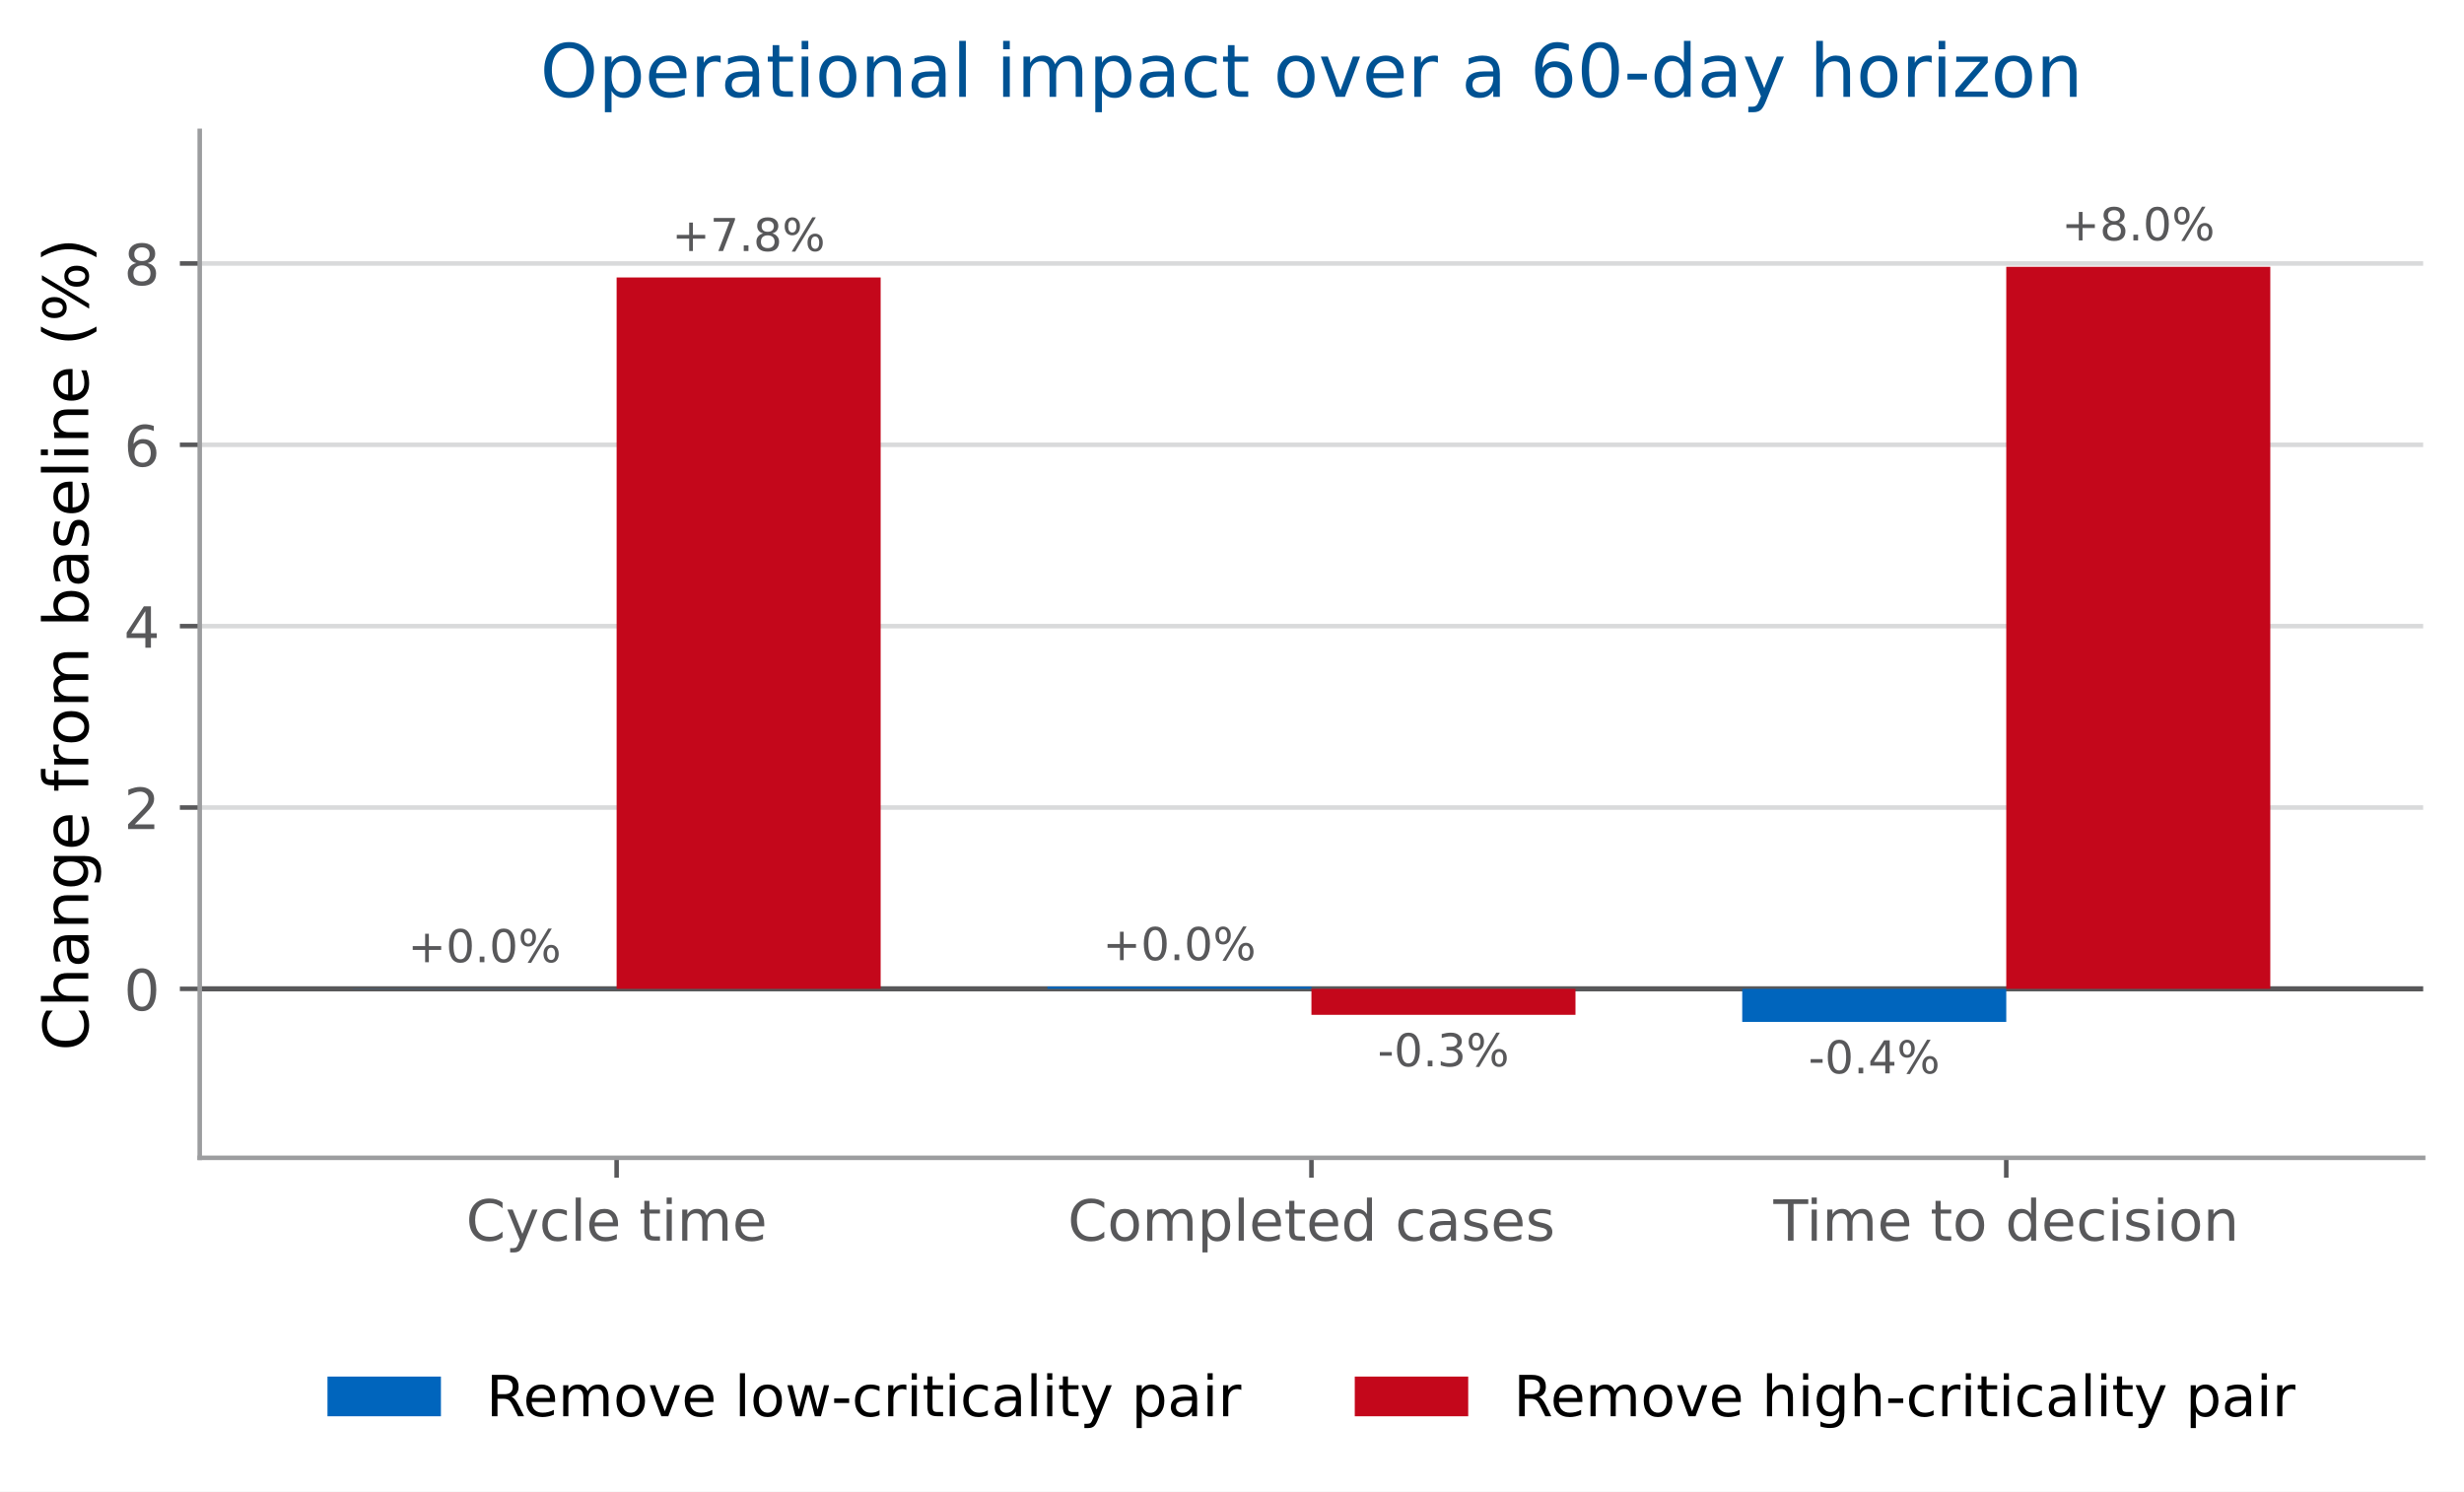
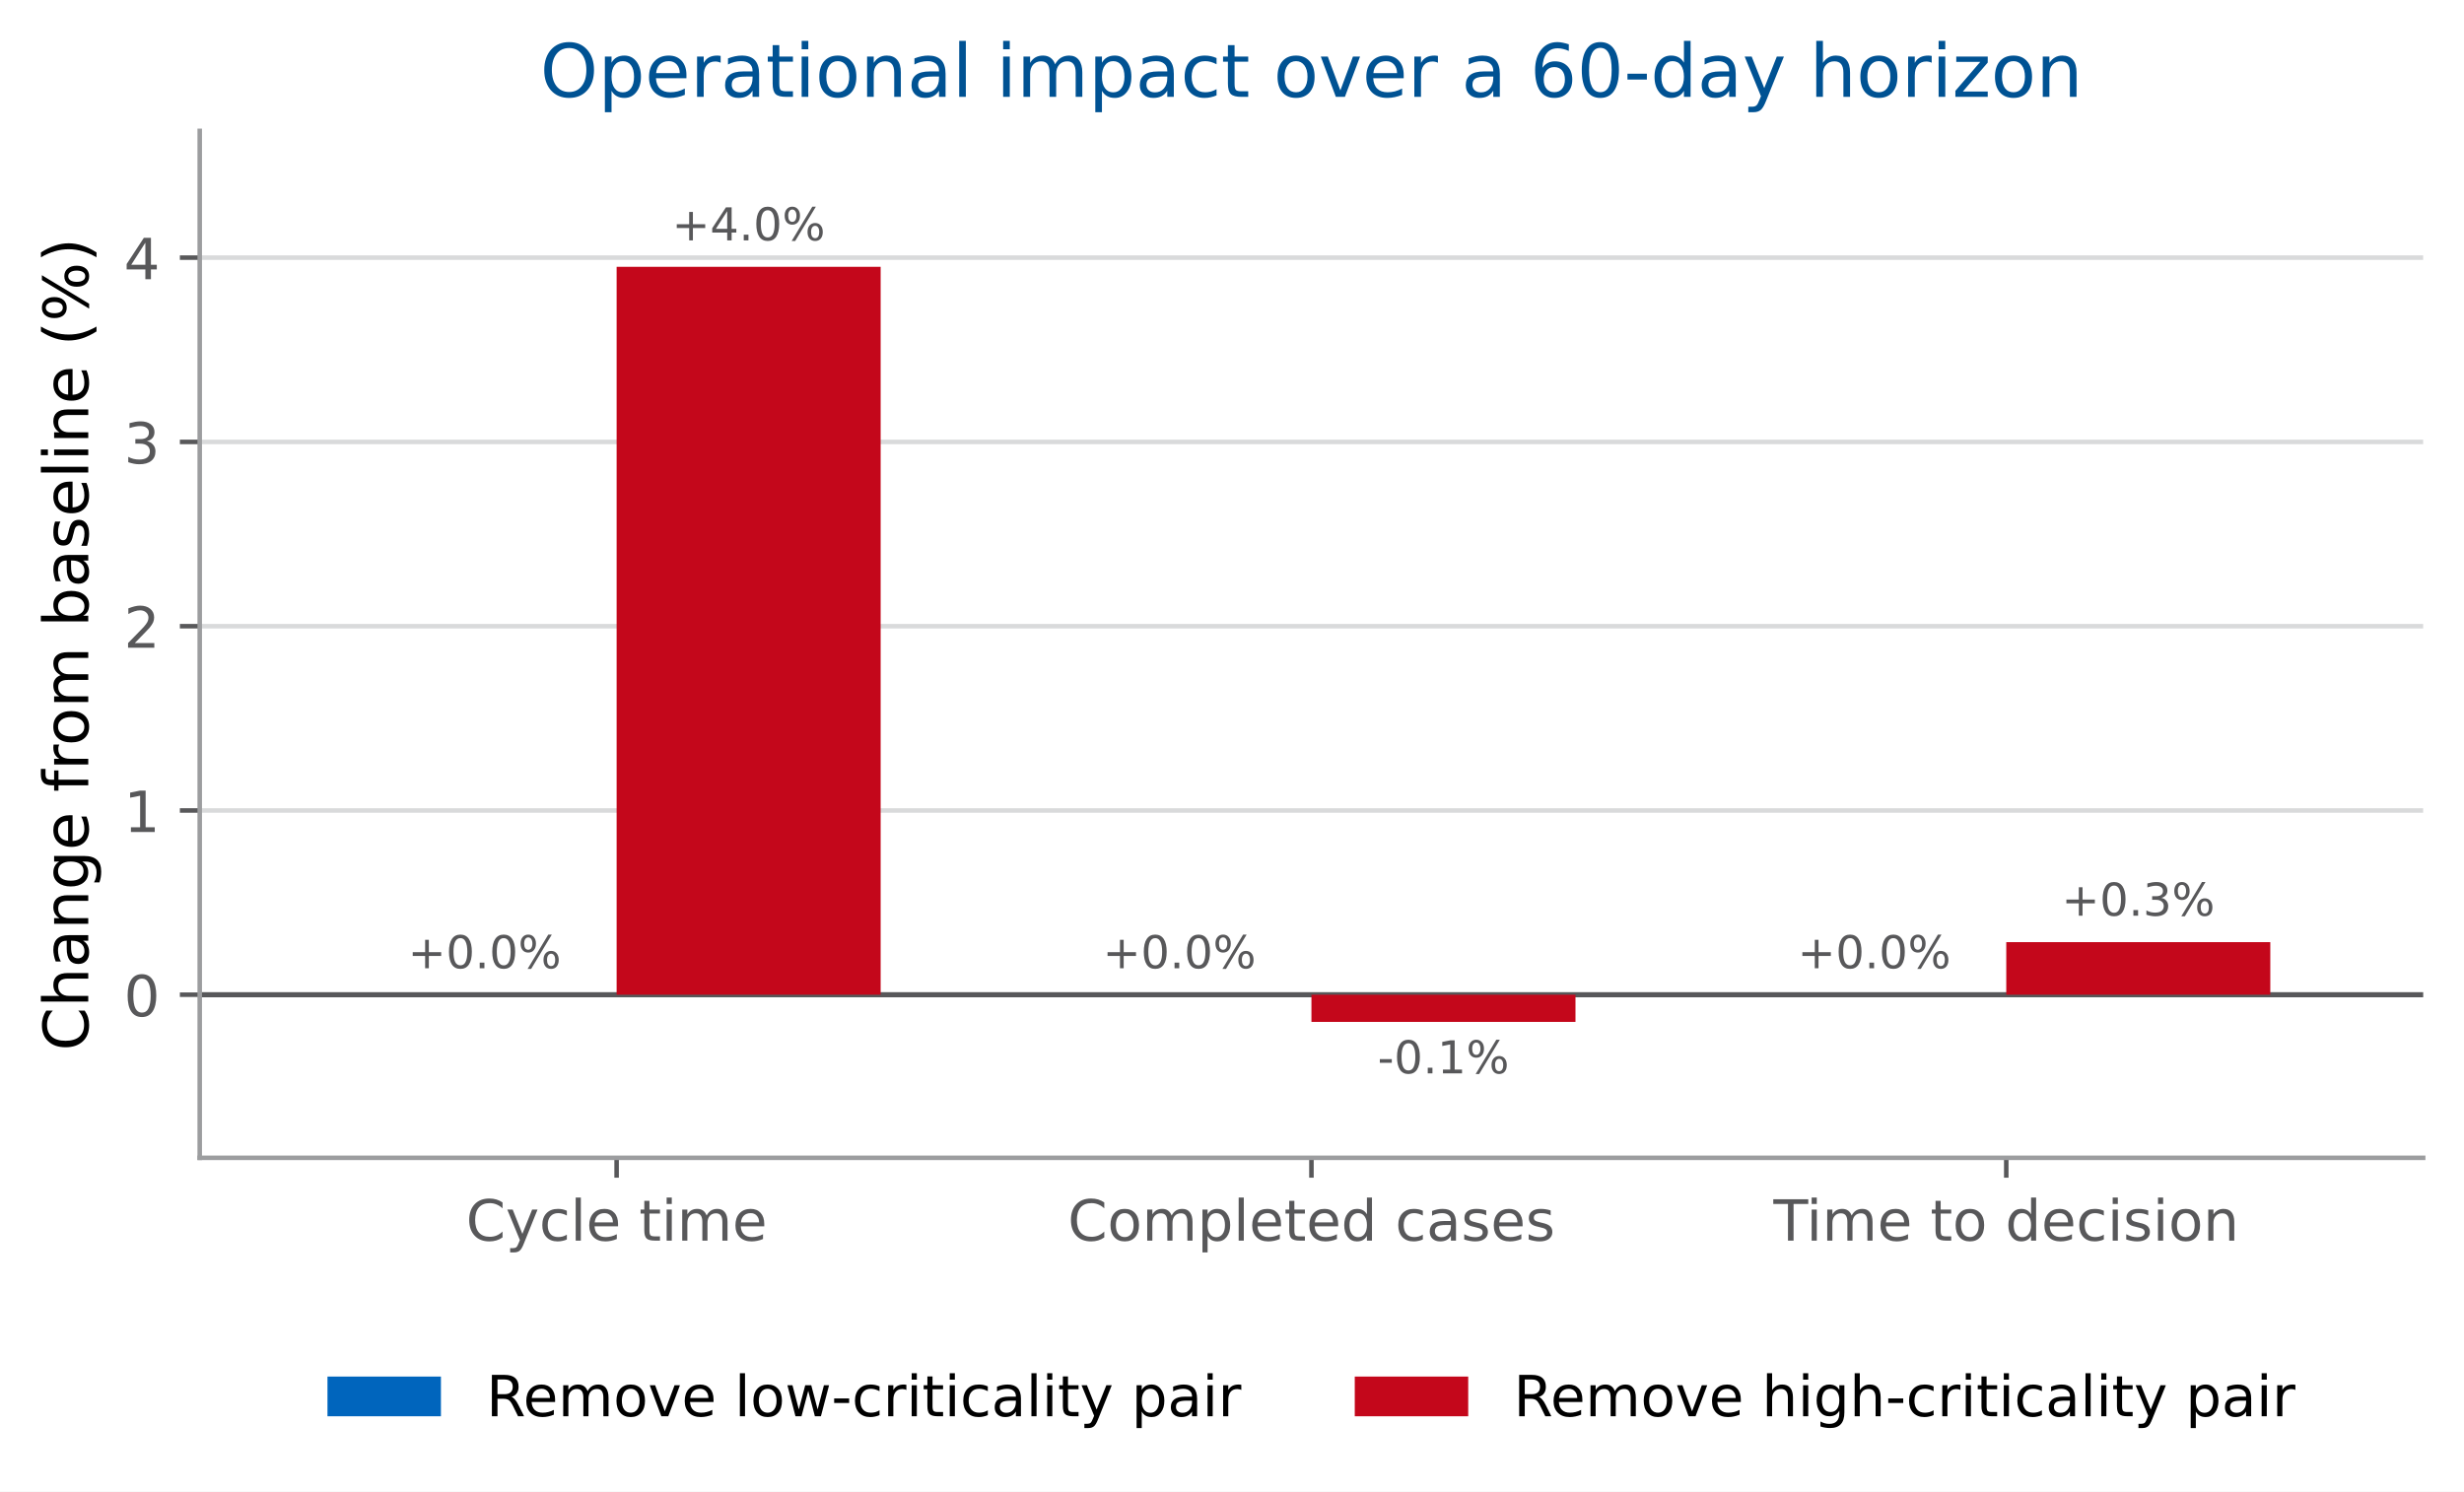
<svg xmlns="http://www.w3.org/2000/svg" xmlns:xlink="http://www.w3.org/1999/xlink" width="434.368pt" height="262.981pt" viewBox="0 0 434.368 262.981" version="1.1">
  <defs>
    <style type="text/css">*{stroke-linejoin: round; stroke-linecap: butt}</style>
  </defs>
  <g id="figure_1">
    <g id="patch_1">
      <path d="M 0 262.981  L 434.368 262.981  L 434.368 0  L 0 0  z " style="fill: #ffffff" />
    </g>
    <g id="axes_1">
      <g id="patch_2">
        <path d="M 35.208 204.134  L 427.168 204.134  L 427.168 23.078  L 35.208 23.078  z " style="fill: #ffffff" />
      </g>
      <g id="matplotlib.axis_1">
        <g id="xtick_1">
          <g id="line2d_1">
            <defs>
-               <path id="m5125114fa9" d="M 0 0  L 0 3.5  " style="stroke: #58585a; stroke-width: 0.8" />
+               <path id="md342ccffca" d="M 0 0  L 0 3.5  " style="stroke: #58585a; stroke-width: 0.8" />
            </defs>
            <g>
-               <use xlink:href="#m5125114fa9" x="108.701" y="204.134" style="fill: #58585a; stroke: #58585a; stroke-width: 0.8" />
+               <use xlink:href="#md342ccffca" x="108.701" y="204.134" style="fill: #58585a; stroke: #58585a; stroke-width: 0.8" />
            </g>
          </g>
          <g id="text_1">
            <text style="font-size: 10px; font-family: 'DejaVu Sans', 'Bitstream Vera Sans', 'Computer Modern Sans Serif', 'Lucida Grande', 'Verdana', 'Geneva', 'Lucid', 'Arial', 'Helvetica', 'Avant Garde', sans-serif; text-anchor: middle; fill: #58585a" x="108.701" y="218.732" transform="rotate(-0 108.7009 218.7324)">Cycle time</text>
          </g>
        </g>
        <g id="xtick_2">
          <g id="line2d_2">
            <g>
-               <use xlink:href="#m5125114fa9" x="231.188" y="204.134" style="fill: #58585a; stroke: #58585a; stroke-width: 0.8" />
+               <use xlink:href="#md342ccffca" x="231.188" y="204.134" style="fill: #58585a; stroke: #58585a; stroke-width: 0.8" />
            </g>
          </g>
          <g id="text_2">
            <text style="font-size: 10px; font-family: 'DejaVu Sans', 'Bitstream Vera Sans', 'Computer Modern Sans Serif', 'Lucida Grande', 'Verdana', 'Geneva', 'Lucid', 'Arial', 'Helvetica', 'Avant Garde', sans-serif; text-anchor: middle; fill: #58585a" x="231.188" y="218.732" transform="rotate(-0 231.1884 218.7324)">Completed cases</text>
          </g>
        </g>
        <g id="xtick_3">
          <g id="line2d_3">
            <g>
-               <use xlink:href="#m5125114fa9" x="353.676" y="204.134" style="fill: #58585a; stroke: #58585a; stroke-width: 0.8" />
+               <use xlink:href="#md342ccffca" x="353.676" y="204.134" style="fill: #58585a; stroke: #58585a; stroke-width: 0.8" />
            </g>
          </g>
          <g id="text_3">
            <text style="font-size: 10px; font-family: 'DejaVu Sans', 'Bitstream Vera Sans', 'Computer Modern Sans Serif', 'Lucida Grande', 'Verdana', 'Geneva', 'Lucid', 'Arial', 'Helvetica', 'Avant Garde', sans-serif; text-anchor: middle; fill: #58585a" x="353.676" y="218.732" transform="rotate(-0 353.6759 218.7324)">Time to decision</text>
          </g>
        </g>
      </g>
      <g id="matplotlib.axis_2">
        <g id="ytick_1">
          <g id="line2d_4">
-             <path d="M 35.208 174.341  L 427.168 174.341  " clip-path="url(#peb3c60a6c9)" style="fill: none; stroke: #d9dadb; stroke-width: 0.8; stroke-linecap: square" />
+             <path d="M 35.208 175.378  L 427.168 175.378  " clip-path="url(#p08b647ea31)" style="fill: none; stroke: #d9dadb; stroke-width: 0.8; stroke-linecap: square" />
          </g>
          <g id="line2d_5">
            <defs>
-               <path id="m7786b2a848" d="M 0 0  L -3.5 0  " style="stroke: #58585a; stroke-width: 0.8" />
+               <path id="mca3c09c43b" d="M 0 0  L -3.5 0  " style="stroke: #58585a; stroke-width: 0.8" />
            </defs>
            <g>
-               <use xlink:href="#m7786b2a848" x="35.208" y="174.341" style="fill: #58585a; stroke: #58585a; stroke-width: 0.8" />
+               <use xlink:href="#mca3c09c43b" x="35.208" y="175.378" style="fill: #58585a; stroke: #58585a; stroke-width: 0.8" />
            </g>
          </g>
          <g id="text_4">
-             <text style="font-size: 10px; font-family: 'DejaVu Sans', 'Bitstream Vera Sans', 'Computer Modern Sans Serif', 'Lucida Grande', 'Verdana', 'Geneva', 'Lucid', 'Arial', 'Helvetica', 'Avant Garde', sans-serif; text-anchor: end; fill: #58585a" x="28.208" y="178.14" transform="rotate(-0 28.20844 178.1403)">0</text>
+             <text style="font-size: 10px; font-family: 'DejaVu Sans', 'Bitstream Vera Sans', 'Computer Modern Sans Serif', 'Lucida Grande', 'Verdana', 'Geneva', 'Lucid', 'Arial', 'Helvetica', 'Avant Garde', sans-serif; text-anchor: end; fill: #58585a" x="28.208" y="179.177" transform="rotate(-0 28.20844 179.177)">0</text>
          </g>
        </g>
        <g id="ytick_2">
          <g id="line2d_6">
-             <path d="M 35.208 142.37  L 427.168 142.37  " clip-path="url(#peb3c60a6c9)" style="fill: none; stroke: #d9dadb; stroke-width: 0.8; stroke-linecap: square" />
+             <path d="M 35.208 142.89  L 427.168 142.89  " clip-path="url(#p08b647ea31)" style="fill: none; stroke: #d9dadb; stroke-width: 0.8; stroke-linecap: square" />
          </g>
          <g id="line2d_7">
            <g>
-               <use xlink:href="#m7786b2a848" x="35.208" y="142.37" style="fill: #58585a; stroke: #58585a; stroke-width: 0.8" />
+               <use xlink:href="#mca3c09c43b" x="35.208" y="142.89" style="fill: #58585a; stroke: #58585a; stroke-width: 0.8" />
            </g>
          </g>
          <g id="text_5">
-             <text style="font-size: 10px; font-family: 'DejaVu Sans', 'Bitstream Vera Sans', 'Computer Modern Sans Serif', 'Lucida Grande', 'Verdana', 'Geneva', 'Lucid', 'Arial', 'Helvetica', 'Avant Garde', sans-serif; text-anchor: end; fill: #58585a" x="28.208" y="146.169" transform="rotate(-0 28.20844 146.1695)">2</text>
+             <text style="font-size: 10px; font-family: 'DejaVu Sans', 'Bitstream Vera Sans', 'Computer Modern Sans Serif', 'Lucida Grande', 'Verdana', 'Geneva', 'Lucid', 'Arial', 'Helvetica', 'Avant Garde', sans-serif; text-anchor: end; fill: #58585a" x="28.208" y="146.689" transform="rotate(-0 28.20844 146.689)">1</text>
          </g>
        </g>
        <g id="ytick_3">
          <g id="line2d_8">
-             <path d="M 35.208 110.399  L 427.168 110.399  " clip-path="url(#peb3c60a6c9)" style="fill: none; stroke: #d9dadb; stroke-width: 0.8; stroke-linecap: square" />
+             <path d="M 35.208 110.402  L 427.168 110.402  " clip-path="url(#p08b647ea31)" style="fill: none; stroke: #d9dadb; stroke-width: 0.8; stroke-linecap: square" />
          </g>
          <g id="line2d_9">
            <g>
-               <use xlink:href="#m7786b2a848" x="35.208" y="110.399" style="fill: #58585a; stroke: #58585a; stroke-width: 0.8" />
+               <use xlink:href="#mca3c09c43b" x="35.208" y="110.402" style="fill: #58585a; stroke: #58585a; stroke-width: 0.8" />
            </g>
          </g>
          <g id="text_6">
-             <text style="font-size: 10px; font-family: 'DejaVu Sans', 'Bitstream Vera Sans', 'Computer Modern Sans Serif', 'Lucida Grande', 'Verdana', 'Geneva', 'Lucid', 'Arial', 'Helvetica', 'Avant Garde', sans-serif; text-anchor: end; fill: #58585a" x="28.208" y="114.199" transform="rotate(-0 28.20844 114.1987)">4</text>
+             <text style="font-size: 10px; font-family: 'DejaVu Sans', 'Bitstream Vera Sans', 'Computer Modern Sans Serif', 'Lucida Grande', 'Verdana', 'Geneva', 'Lucid', 'Arial', 'Helvetica', 'Avant Garde', sans-serif; text-anchor: end; fill: #58585a" x="28.208" y="114.201" transform="rotate(-0 28.20844 114.2009)">2</text>
          </g>
        </g>
        <g id="ytick_4">
          <g id="line2d_10">
-             <path d="M 35.208 78.429  L 427.168 78.429  " clip-path="url(#peb3c60a6c9)" style="fill: none; stroke: #d9dadb; stroke-width: 0.8; stroke-linecap: square" />
+             <path d="M 35.208 77.914  L 427.168 77.914  " clip-path="url(#p08b647ea31)" style="fill: none; stroke: #d9dadb; stroke-width: 0.8; stroke-linecap: square" />
          </g>
          <g id="line2d_11">
            <g>
-               <use xlink:href="#m7786b2a848" x="35.208" y="78.429" style="fill: #58585a; stroke: #58585a; stroke-width: 0.8" />
+               <use xlink:href="#mca3c09c43b" x="35.208" y="77.914" style="fill: #58585a; stroke: #58585a; stroke-width: 0.8" />
            </g>
          </g>
          <g id="text_7">
-             <text style="font-size: 10px; font-family: 'DejaVu Sans', 'Bitstream Vera Sans', 'Computer Modern Sans Serif', 'Lucida Grande', 'Verdana', 'Geneva', 'Lucid', 'Arial', 'Helvetica', 'Avant Garde', sans-serif; text-anchor: end; fill: #58585a" x="28.208" y="82.228" transform="rotate(-0 28.20844 82.22781)">6</text>
+             <text style="font-size: 10px; font-family: 'DejaVu Sans', 'Bitstream Vera Sans', 'Computer Modern Sans Serif', 'Lucida Grande', 'Verdana', 'Geneva', 'Lucid', 'Arial', 'Helvetica', 'Avant Garde', sans-serif; text-anchor: end; fill: #58585a" x="28.208" y="81.713" transform="rotate(-0 28.20844 81.71286)">3</text>
          </g>
        </g>
        <g id="ytick_5">
          <g id="line2d_12">
-             <path d="M 35.208 46.458  L 427.168 46.458  " clip-path="url(#peb3c60a6c9)" style="fill: none; stroke: #d9dadb; stroke-width: 0.8; stroke-linecap: square" />
+             <path d="M 35.208 45.426  L 427.168 45.426  " clip-path="url(#p08b647ea31)" style="fill: none; stroke: #d9dadb; stroke-width: 0.8; stroke-linecap: square" />
          </g>
          <g id="line2d_13">
            <g>
-               <use xlink:href="#m7786b2a848" x="35.208" y="46.458" style="fill: #58585a; stroke: #58585a; stroke-width: 0.8" />
+               <use xlink:href="#mca3c09c43b" x="35.208" y="45.426" style="fill: #58585a; stroke: #58585a; stroke-width: 0.8" />
            </g>
          </g>
          <g id="text_8">
-             <text style="font-size: 10px; font-family: 'DejaVu Sans', 'Bitstream Vera Sans', 'Computer Modern Sans Serif', 'Lucida Grande', 'Verdana', 'Geneva', 'Lucid', 'Arial', 'Helvetica', 'Avant Garde', sans-serif; text-anchor: end; fill: #58585a" x="28.208" y="50.257" transform="rotate(-0 28.20844 50.25697)">8</text>
+             <text style="font-size: 10px; font-family: 'DejaVu Sans', 'Bitstream Vera Sans', 'Computer Modern Sans Serif', 'Lucida Grande', 'Verdana', 'Geneva', 'Lucid', 'Arial', 'Helvetica', 'Avant Garde', sans-serif; text-anchor: end; fill: #58585a" x="28.208" y="49.225" transform="rotate(-0 28.20844 49.2248)">4</text>
          </g>
        </g>
        <g id="text_9">
          <text style="font-size: 11px; font-family: 'DejaVu Sans', 'Bitstream Vera Sans', 'Computer Modern Sans Serif', 'Lucida Grande', 'Verdana', 'Geneva', 'Lucid', 'Arial', 'Helvetica', 'Avant Garde', sans-serif; text-anchor: middle" x="15.558" y="113.606" transform="rotate(-90 15.55828 113.606)">Change from baseline (%)</text>
        </g>
      </g>
      <g id="line2d_14">
-         <path d="M 35.208 174.341  L 427.168 174.341  " clip-path="url(#peb3c60a6c9)" style="fill: none; stroke: #58585a; stroke-width: 0.9; stroke-linecap: square" />
+         <path d="M 35.208 175.378  L 427.168 175.378  " clip-path="url(#p08b647ea31)" style="fill: none; stroke: #58585a; stroke-width: 0.9; stroke-linecap: square" />
      </g>
      <g id="patch_3">
        <path d="M 35.208 204.134  L 35.208 23.078  " style="fill: none; stroke: #9c9d9f; stroke-width: 0.8; stroke-linejoin: miter; stroke-linecap: square" />
      </g>
      <g id="patch_4">
        <path d="M 35.208 204.134  L 427.168 204.134  " style="fill: none; stroke: #9c9d9f; stroke-width: 0.8; stroke-linejoin: miter; stroke-linecap: square" />
      </g>
      <g id="patch_5">
-         <path d="M 62.156 174.341  L 108.701 174.341  L 108.701 174.313  L 62.156 174.313  z " clip-path="url(#peb3c60a6c9)" style="fill: #0065bd" />
+         <path d="M 62.156 175.378  L 108.701 175.378  L 108.701 175.378  L 62.156 175.378  z " clip-path="url(#p08b647ea31)" style="fill: #0065bd" />
      </g>
      <g id="patch_6">
-         <path d="M 184.643 174.341  L 231.188 174.341  L 231.188 173.948  L 184.643 173.948  z " clip-path="url(#peb3c60a6c9)" style="fill: #0065bd" />
+         <path d="M 184.643 175.378  L 231.188 175.378  L 231.188 175.378  L 184.643 175.378  z " clip-path="url(#p08b647ea31)" style="fill: #0065bd" />
      </g>
      <g id="patch_7">
-         <path d="M 307.131 174.341  L 353.676 174.341  L 353.676 180.171  L 307.131 180.171  z " clip-path="url(#peb3c60a6c9)" style="fill: #0065bd" />
+         <path d="M 307.131 175.378  L 353.676 175.378  L 353.676 175.378  L 307.131 175.378  z " clip-path="url(#p08b647ea31)" style="fill: #0065bd" />
      </g>
      <g id="text_10">
-         <text style="font-size: 8px; font-family: 'DejaVu Sans', 'Bitstream Vera Sans', 'Computer Modern Sans Serif', 'Lucida Grande', 'Verdana', 'Geneva', 'Lucid', 'Arial', 'Helvetica', 'Avant Garde', sans-serif; text-anchor: middle; fill: #58585a" x="85.428" y="169.649" transform="rotate(-0 85.42831 169.6493)">+0.0%</text>
+         <text style="font-size: 8px; font-family: 'DejaVu Sans', 'Bitstream Vera Sans', 'Computer Modern Sans Serif', 'Lucida Grande', 'Verdana', 'Geneva', 'Lucid', 'Arial', 'Helvetica', 'Avant Garde', sans-serif; text-anchor: middle; fill: #58585a" x="85.428" y="170.714" transform="rotate(-0 85.42831 170.7141)">+0.0%</text>
      </g>
      <g id="text_11">
-         <text style="font-size: 8px; font-family: 'DejaVu Sans', 'Bitstream Vera Sans', 'Computer Modern Sans Serif', 'Lucida Grande', 'Verdana', 'Geneva', 'Lucid', 'Arial', 'Helvetica', 'Avant Garde', sans-serif; text-anchor: middle; fill: #58585a" x="207.916" y="169.285" transform="rotate(-0 207.9158 169.2846)">+0.0%</text>
+         <text style="font-size: 8px; font-family: 'DejaVu Sans', 'Bitstream Vera Sans', 'Computer Modern Sans Serif', 'Lucida Grande', 'Verdana', 'Geneva', 'Lucid', 'Arial', 'Helvetica', 'Avant Garde', sans-serif; text-anchor: middle; fill: #58585a" x="207.916" y="170.714" transform="rotate(-0 207.9158 170.7141)">+0.0%</text>
      </g>
      <g id="text_12">
-         <text style="font-size: 8px; font-family: 'DejaVu Sans', 'Bitstream Vera Sans', 'Computer Modern Sans Serif', 'Lucida Grande', 'Verdana', 'Geneva', 'Lucid', 'Arial', 'Helvetica', 'Avant Garde', sans-serif; text-anchor: middle; fill: #58585a" x="330.403" y="189.249" transform="rotate(-0 330.4033 189.2494)">-0.4%</text>
+         <text style="font-size: 8px; font-family: 'DejaVu Sans', 'Bitstream Vera Sans', 'Computer Modern Sans Serif', 'Lucida Grande', 'Verdana', 'Geneva', 'Lucid', 'Arial', 'Helvetica', 'Avant Garde', sans-serif; text-anchor: middle; fill: #58585a" x="330.403" y="170.714" transform="rotate(-0 330.4033 170.7141)">+0.0%</text>
      </g>
      <g id="patch_8">
-         <path d="M 108.701 174.341  L 155.246 174.341  L 155.246 48.921  L 108.701 48.921  z " clip-path="url(#peb3c60a6c9)" style="fill: #c4071b" />
+         <path d="M 108.701 175.378  L 155.246 175.378  L 155.246 47.041  L 108.701 47.041  z " clip-path="url(#p08b647ea31)" style="fill: #c4071b" />
      </g>
      <g id="patch_9">
-         <path d="M 231.188 174.341  L 277.734 174.341  L 277.734 178.923  L 231.188 178.923  z " clip-path="url(#peb3c60a6c9)" style="fill: #c4071b" />
+         <path d="M 231.188 175.378  L 277.734 175.378  L 277.734 180.171  L 231.188 180.171  z " clip-path="url(#p08b647ea31)" style="fill: #c4071b" />
      </g>
      <g id="patch_10">
-         <path d="M 353.676 174.341  L 400.221 174.341  L 400.221 47.041  L 353.676 47.041  z " clip-path="url(#peb3c60a6c9)" style="fill: #c4071b" />
+         <path d="M 353.676 175.378  L 400.221 175.378  L 400.221 166.107  L 353.676 166.107  z " clip-path="url(#p08b647ea31)" style="fill: #c4071b" />
      </g>
      <g id="text_13">
-         <text style="font-size: 8px; font-family: 'DejaVu Sans', 'Bitstream Vera Sans', 'Computer Modern Sans Serif', 'Lucida Grande', 'Verdana', 'Geneva', 'Lucid', 'Arial', 'Helvetica', 'Avant Garde', sans-serif; text-anchor: middle; fill: #58585a" x="131.974" y="44.257" transform="rotate(-0 131.9736 44.25749)">+7.8%</text>
+         <text style="font-size: 8px; font-family: 'DejaVu Sans', 'Bitstream Vera Sans', 'Computer Modern Sans Serif', 'Lucida Grande', 'Verdana', 'Geneva', 'Lucid', 'Arial', 'Helvetica', 'Avant Garde', sans-serif; text-anchor: middle; fill: #58585a" x="131.974" y="42.378" transform="rotate(-0 131.9736 42.37751)">+4.0%</text>
      </g>
      <g id="text_14">
-         <text style="font-size: 8px; font-family: 'DejaVu Sans', 'Bitstream Vera Sans', 'Computer Modern Sans Serif', 'Lucida Grande', 'Verdana', 'Geneva', 'Lucid', 'Arial', 'Helvetica', 'Avant Garde', sans-serif; text-anchor: middle; fill: #58585a" x="254.461" y="188.002" transform="rotate(-0 254.4611 188.0017)">-0.3%</text>
+         <text style="font-size: 8px; font-family: 'DejaVu Sans', 'Bitstream Vera Sans', 'Computer Modern Sans Serif', 'Lucida Grande', 'Verdana', 'Geneva', 'Lucid', 'Arial', 'Helvetica', 'Avant Garde', sans-serif; text-anchor: middle; fill: #58585a" x="254.461" y="189.249" transform="rotate(-0 254.4611 189.2494)">-0.1%</text>
      </g>
      <g id="text_15">
-         <text style="font-size: 8px; font-family: 'DejaVu Sans', 'Bitstream Vera Sans', 'Computer Modern Sans Serif', 'Lucida Grande', 'Verdana', 'Geneva', 'Lucid', 'Arial', 'Helvetica', 'Avant Garde', sans-serif; text-anchor: middle; fill: #58585a" x="376.949" y="42.378" transform="rotate(-0 376.9486 42.37751)">+8.0%</text>
+         <text style="font-size: 8px; font-family: 'DejaVu Sans', 'Bitstream Vera Sans', 'Computer Modern Sans Serif', 'Lucida Grande', 'Verdana', 'Geneva', 'Lucid', 'Arial', 'Helvetica', 'Avant Garde', sans-serif; text-anchor: middle; fill: #58585a" x="376.949" y="161.444" transform="rotate(-0 376.9486 161.4436)">+0.3%</text>
      </g>
      <g id="text_16">
        <text style="font-size: 13px; font-family: 'DejaVu Sans', 'Bitstream Vera Sans', 'Computer Modern Sans Serif', 'Lucida Grande', 'Verdana', 'Geneva', 'Lucid', 'Arial', 'Helvetica', 'Avant Garde', sans-serif; text-anchor: middle; fill: #005293" x="231.188" y="17.078" transform="rotate(-0 231.1884 17.07797)">Operational impact over a 60-day horizon</text>
      </g>
      <g id="legend_1">
        <g id="patch_11">
          <path d="M 57.73 249.701  L 77.73 249.701  L 77.73 242.701  L 57.73 242.701  z " style="fill: #0065bd" />
        </g>
        <g id="text_17">
          <text style="font-size: 10px; font-family: 'DejaVu Sans', 'Bitstream Vera Sans', 'Computer Modern Sans Serif', 'Lucida Grande', 'Verdana', 'Geneva', 'Lucid', 'Arial', 'Helvetica', 'Avant Garde', sans-serif; text-anchor: start" x="85.73" y="249.701" transform="rotate(-0 85.72984 249.7014)">Remove low-criticality pair</text>
        </g>
        <g id="patch_12">
          <path d="M 238.825 249.701  L 258.825 249.701  L 258.825 242.701  L 238.825 242.701  z " style="fill: #c4071b" />
        </g>
        <g id="text_18">
          <text style="font-size: 10px; font-family: 'DejaVu Sans', 'Bitstream Vera Sans', 'Computer Modern Sans Serif', 'Lucida Grande', 'Verdana', 'Geneva', 'Lucid', 'Arial', 'Helvetica', 'Avant Garde', sans-serif; text-anchor: start" x="266.825" y="249.701" transform="rotate(-0 266.8252 249.7014)">Remove high-criticality pair</text>
        </g>
      </g>
    </g>
  </g>
  <defs>
-     <clipPath id="peb3c60a6c9">
+     <clipPath id="p08b647ea31">
      <rect x="35.208" y="23.078" width="391.96" height="181.056" />
    </clipPath>
  </defs>
</svg>
